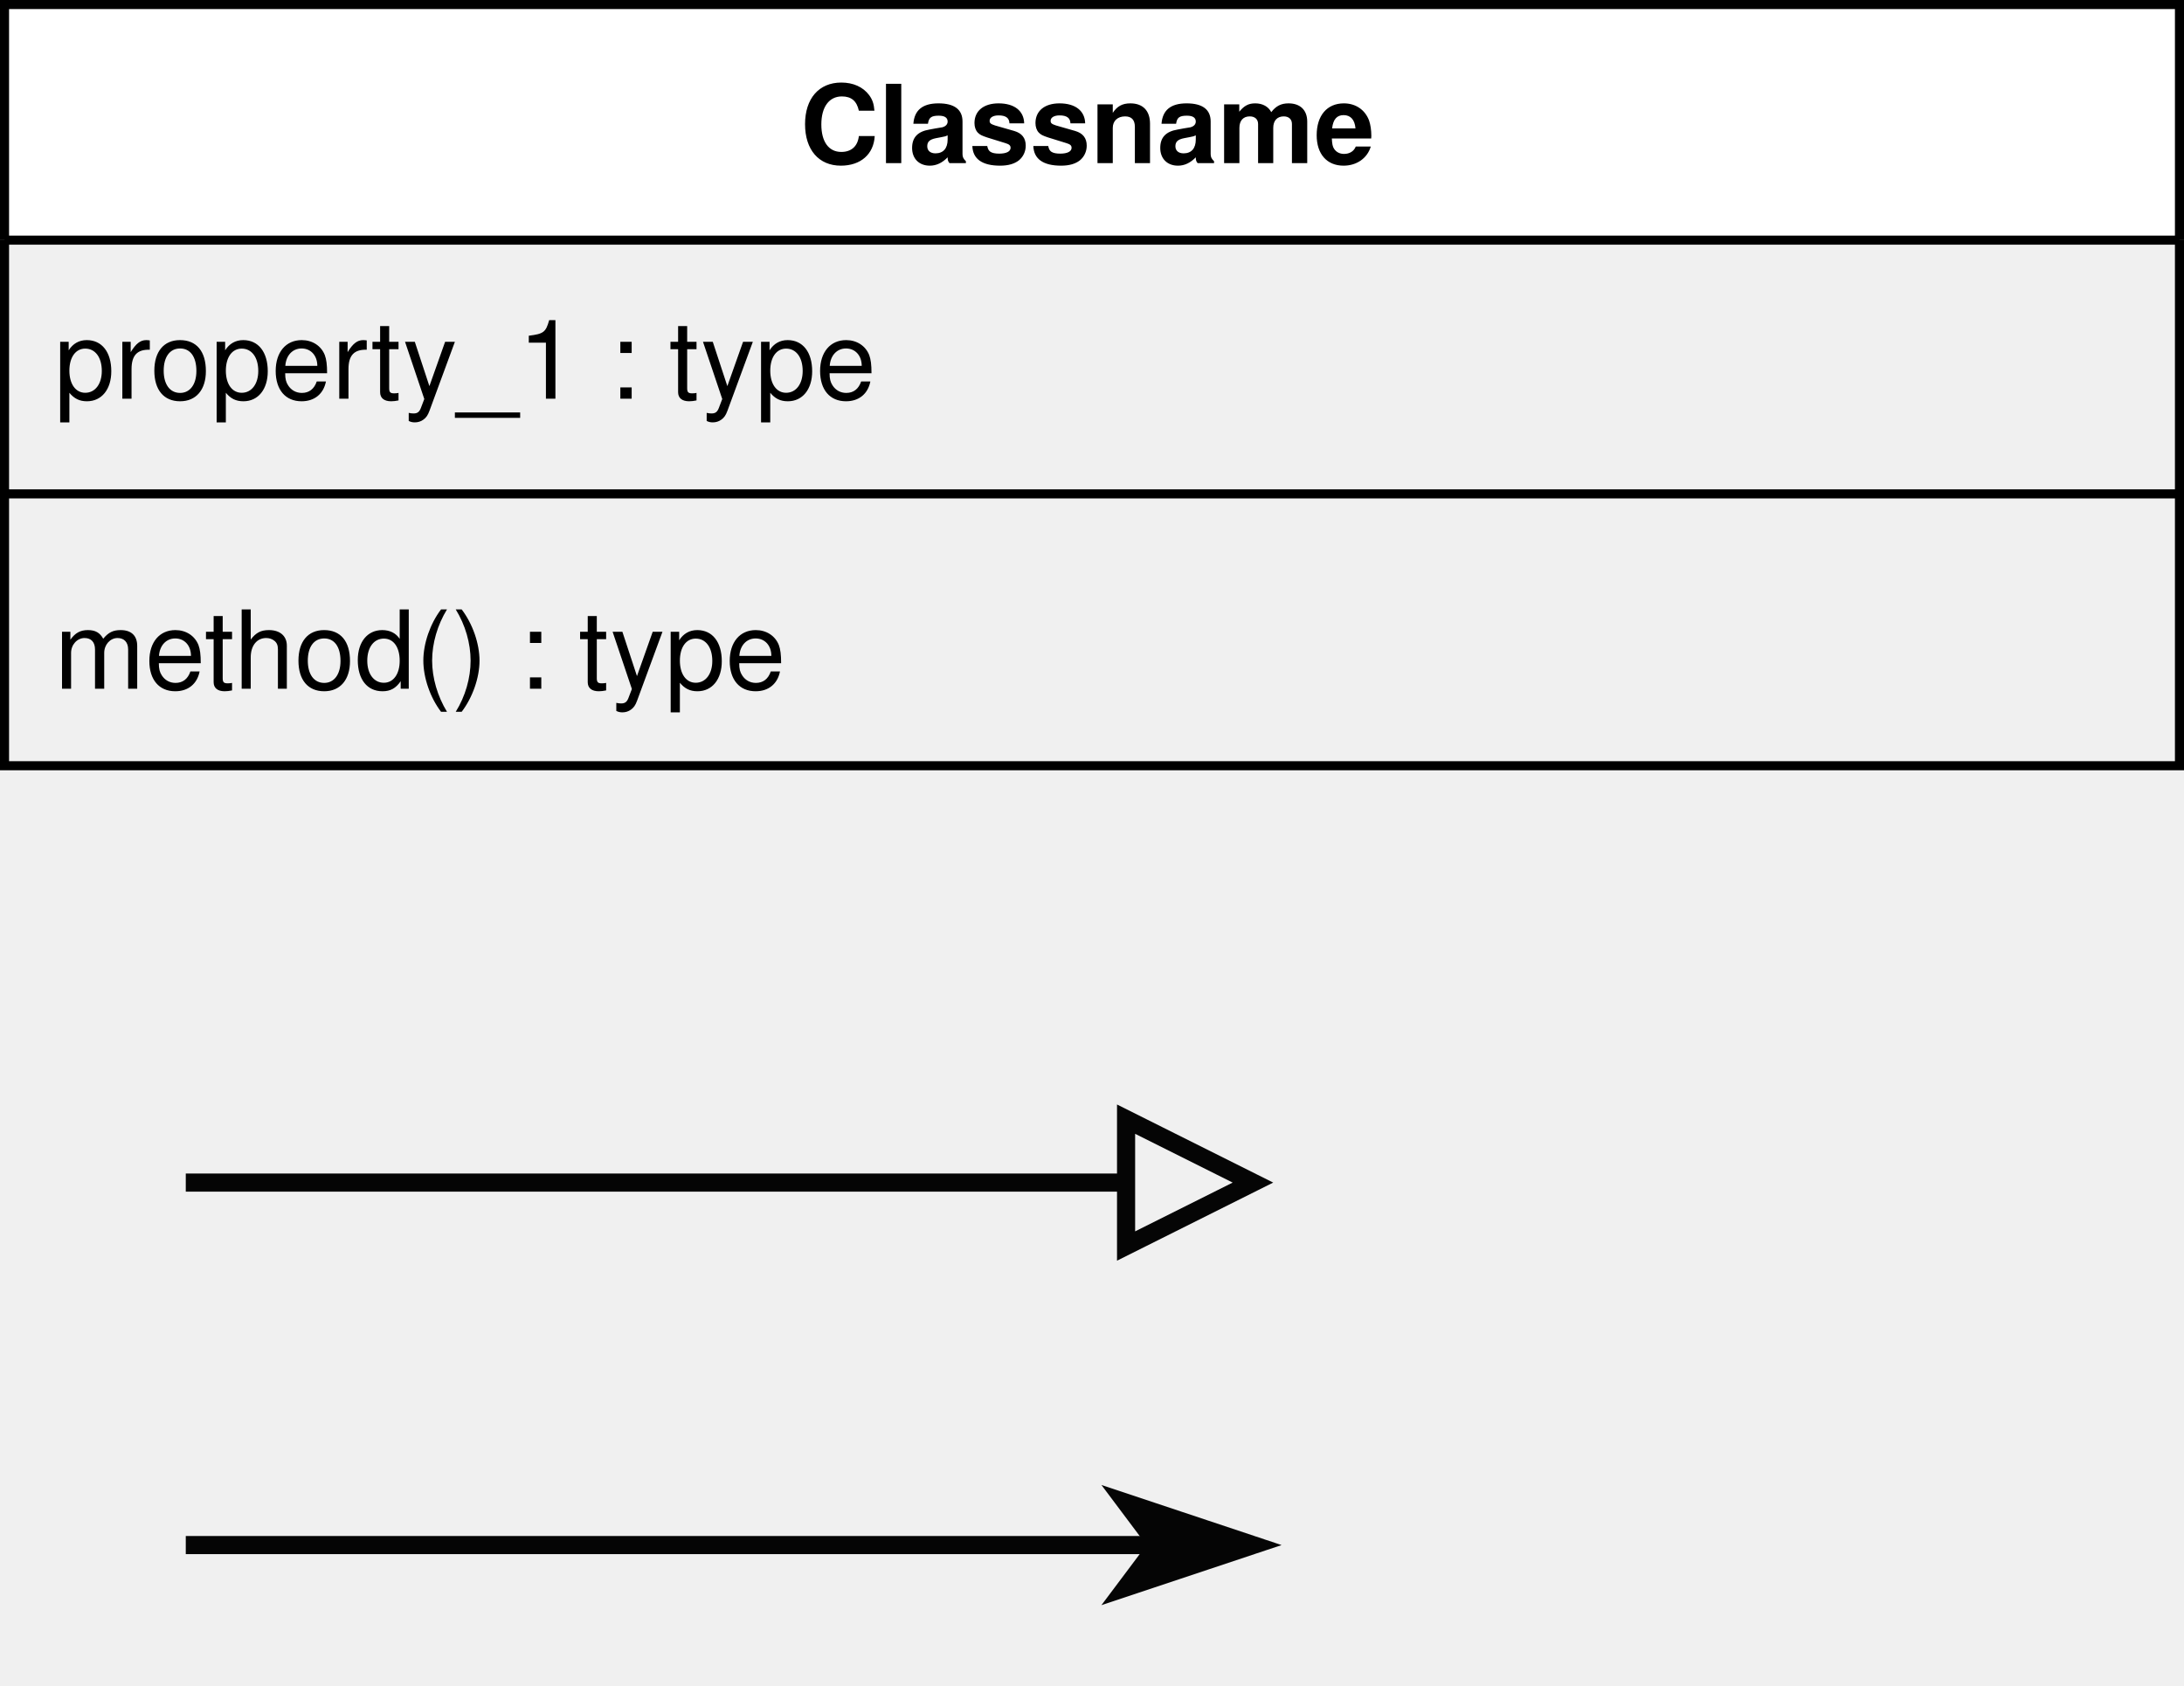
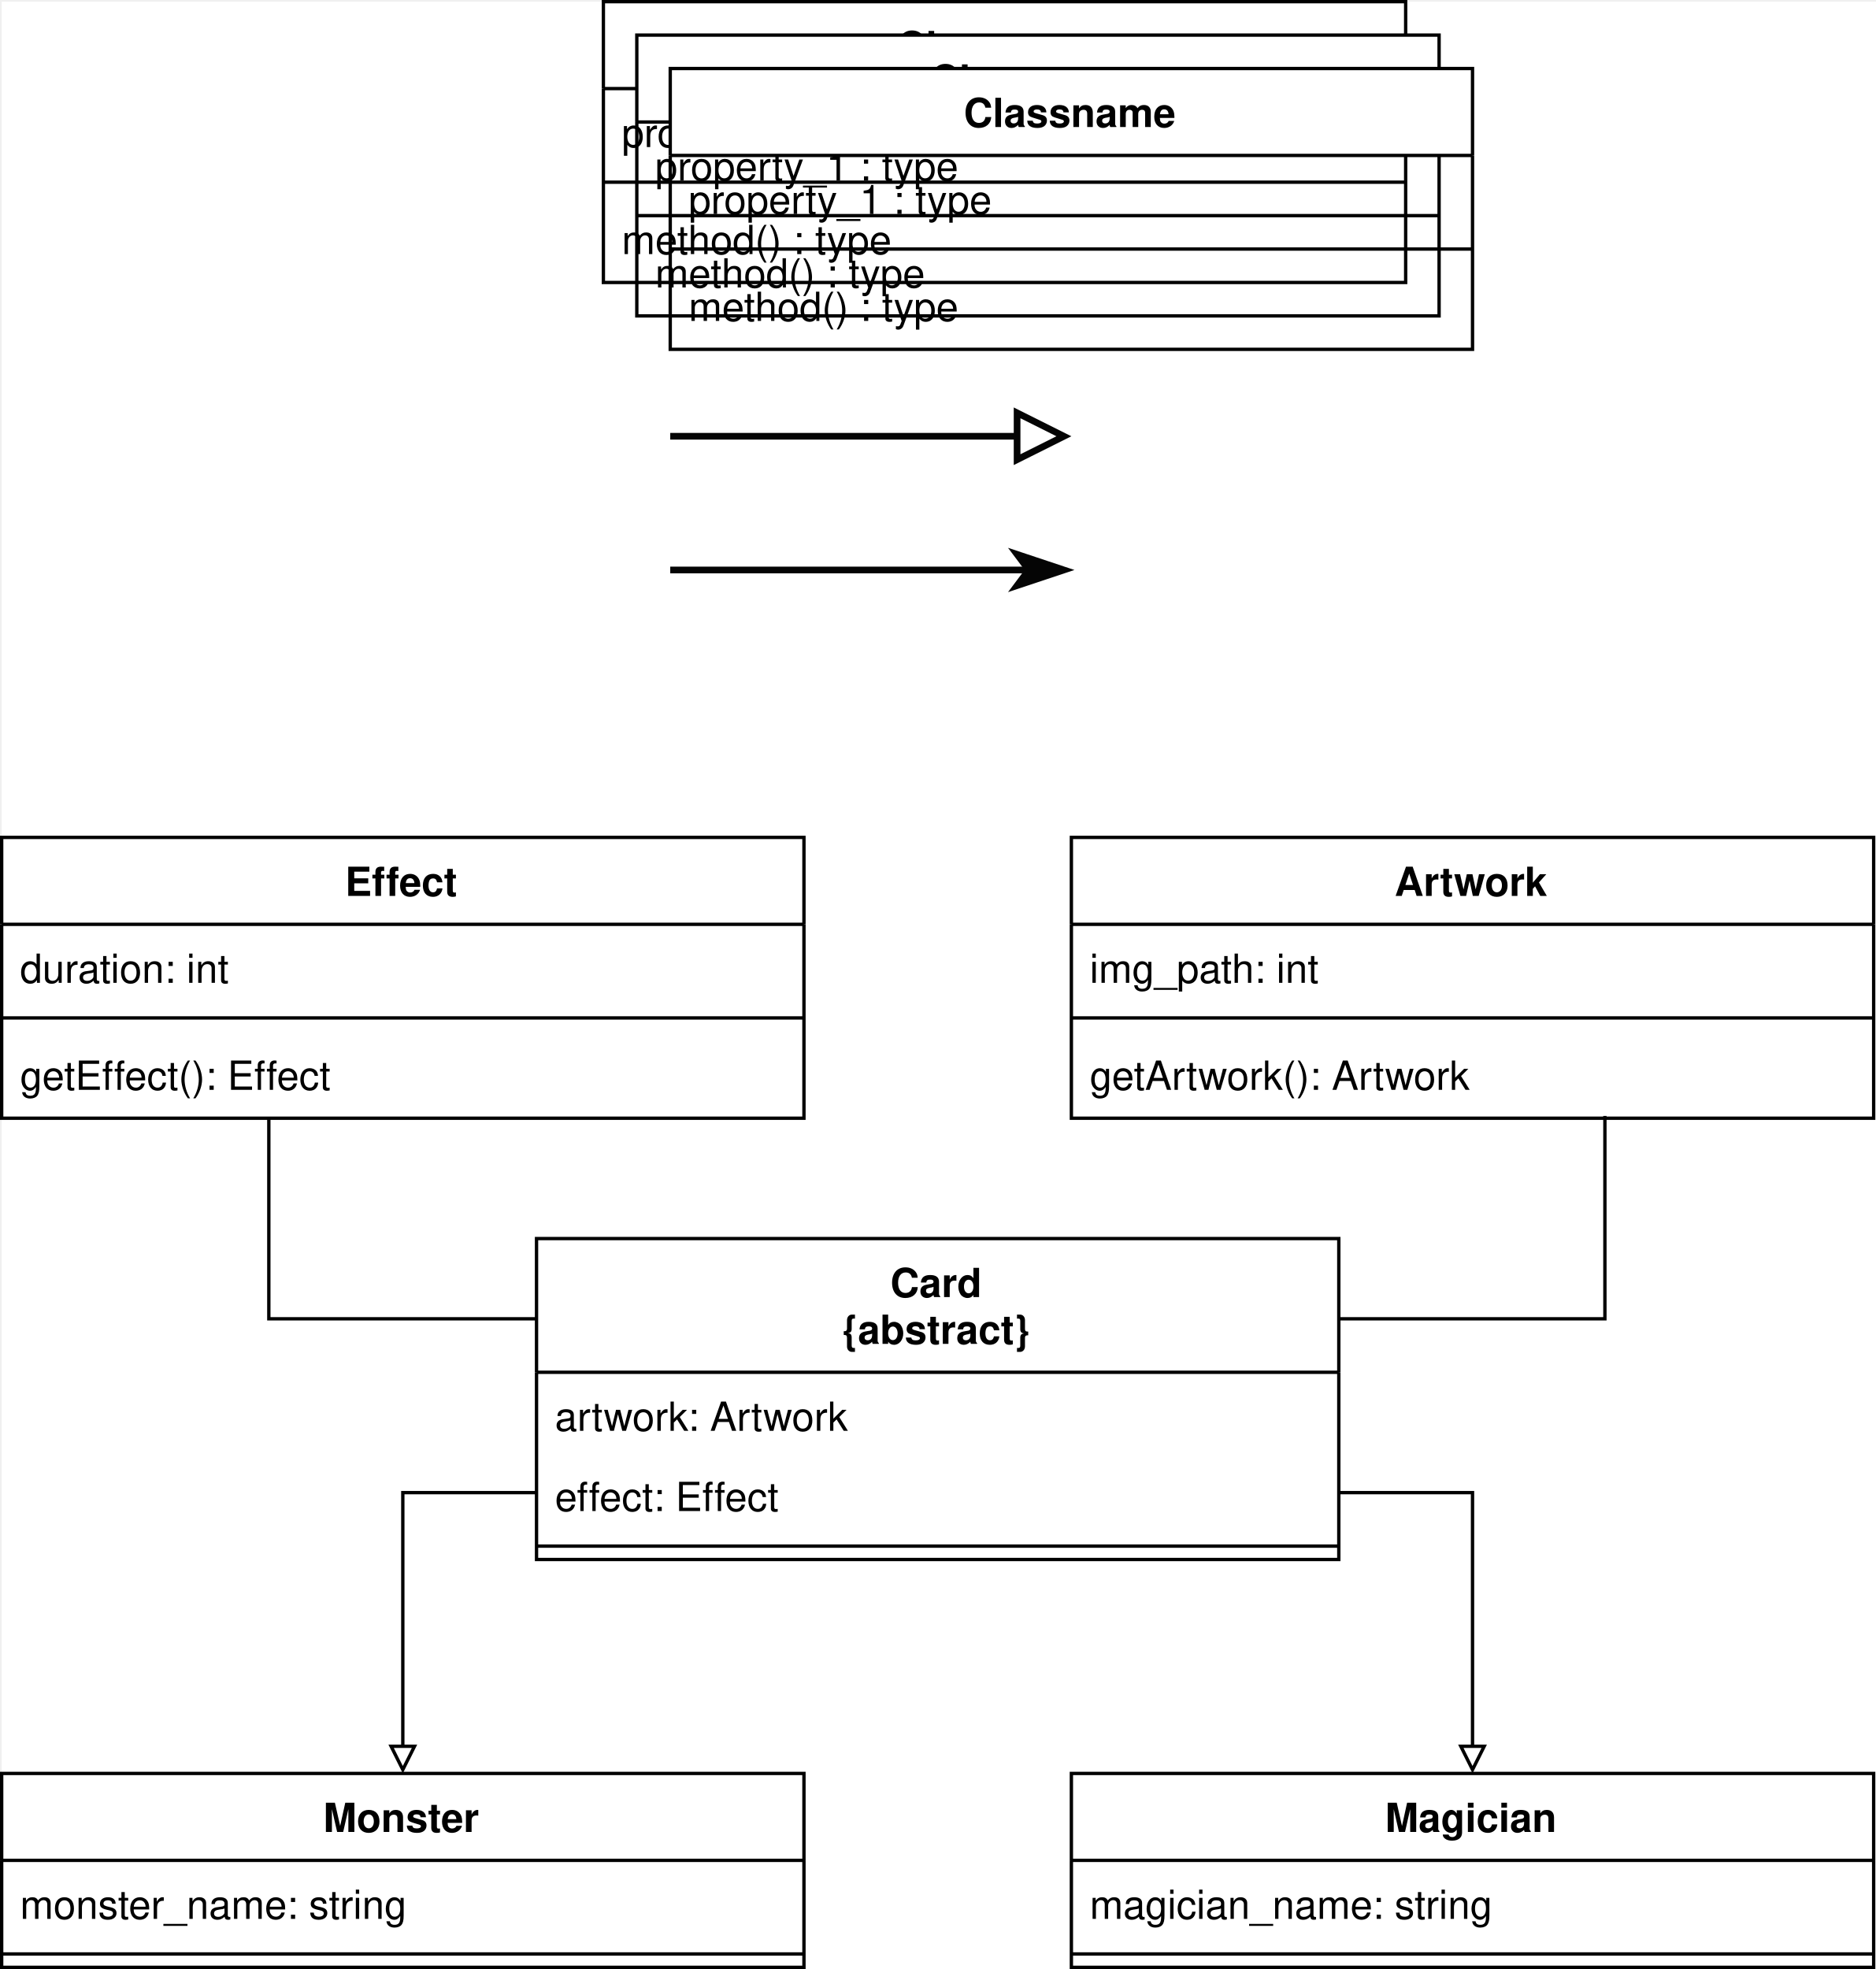
- <svg xmlns="http://www.w3.org/2000/svg" version="1.1" width="241px" height="186px" viewBox="-0.5 -0.5 241 186" content="&lt;mxfile&gt;&lt;diagram id=&quot;RVJHPZWQsxC-OZV-lrWp&quot; name=&quot;Page-1&quot;&gt;7ZdNb9swDIZ/TYDtsMEfcdoeE/djhxYolgI7Doqt2EJl0ZCVJumvH2XTsR0lTdC12GVpgJqvKFriQ1bqKIyLzZ1mZf4AKZejwEs3o/B6FAS+dzXGX1bZNkp4ddEImRYpOXXCXLzydiapK5HyauBoAKQR5VBMQCmemIHGtIb10G0JcvjWkmXcEeYJk676S6Qmb9TLyOv0H1xkeftm36ORBUueMw0rRe8bBeGy/jTDBWtjkX+VsxTWPSm8GYWxBjDNU7GJubS5bdPWzLs9Mrpbt+bKnDMhpHW8MLmivceSVZViBacVmm2blWotCskUWrMlKDOnER9tJkWm8DnB93KNwgvXRmBCpzRgoEQ1yYVM79kWVnZ1lcFstdYsBy1eMSyTFBOHtaHaCCYDj7mdibKHquYV+jy2W/b3pAe2GTjes8qQkICUrKzEYreNgulMqBkYAwU5VUbDM49Bgq6zEHr1h3JwUBdS9vTb+oO6y4Zw2VzxTU8iVnccCm70Fl02LS7iRX11Qea6K9JgTFreK9BL6kdGfZHtIne1gQ9UHkdKxXdKpdRQ4tq3v3EIdz61bbot3cLB3RknlQqaSupli6S2mCRfmqOlVJUsESq7r32ux53yk7ZtJcC5S1k3WC7SlCtbBmCYYQ1zi6sEoUydl2iGX8xe7H2PRhEuPEbb72z8WneN1BXuhYmaI8eCWnNbVEcrwiW/67vT6Ak1dsBZqIOPQB04qB2mUtSsGqbtH0n/XUALRCN5R/DJAr7+5juUQ5dyeICoZAsuH6ESRoCNrxvfPdKnYA6rVaica/HZkKNz+/kDGIcOY4yRQ/rl6/9m/nTOl2c28+TvQU+i083MU7z+kEncclN0B/H+ERjZH6f7ccMzrtKpvYChuZBgD2kr3Qq7vJoQWnSm+8Fbh6Jd0pup1FwyI16GN7ZDiaKpj7Y0ekdpMDxKg/ZobUNUsNIJp1n9K9ReoPH4RCC8xmTcOIFqbrv9nIdy8o9QJvZOKJKnXKgBUP8Y0D16Bwh/PtDxRwHdD/RuoGh2V/vGvfv/Kbz5Aw==&lt;/diagram&gt;&lt;/mxfile&gt;" style="background-color: rgb(255, 255, 255);">
+ <svg xmlns="http://www.w3.org/2000/svg" version="1.1" width="561px" height="589px" viewBox="-0.5 -0.5 561 589" content="&lt;mxfile host=&quot;app.diagrams.net&quot; agent=&quot;Mozilla/5.0 (Windows NT 10.0; Win64; x64) AppleWebKit/537.36 (KHTML, like Gecko) Chrome/131.0.0.0 Safari/537.36&quot; version=&quot;25.0.3&quot;&gt;&#10;  &lt;diagram id=&quot;RVJHPZWQsxC-OZV-lrWp&quot; name=&quot;Page-1&quot;&gt;&#10;    &lt;mxGraphModel dx=&quot;830&quot; dy=&quot;454&quot; grid=&quot;1&quot; gridSize=&quot;10&quot; guides=&quot;1&quot; tooltips=&quot;1&quot; connect=&quot;1&quot; arrows=&quot;1&quot; fold=&quot;1&quot; page=&quot;1&quot; pageScale=&quot;1&quot; pageWidth=&quot;850&quot; pageHeight=&quot;1100&quot; background=&quot;#ffffff&quot; math=&quot;0&quot; shadow=&quot;0&quot;&gt;&#10;      &lt;root&gt;&#10;        &lt;mxCell id=&quot;0&quot; /&gt;&#10;        &lt;mxCell id=&quot;1&quot; parent=&quot;0&quot; /&gt;&#10;        &lt;mxCell id=&quot;30&quot; value=&quot;Classname&quot; style=&quot;swimlane;fontStyle=1;align=center;verticalAlign=top;childLayout=stackLayout;horizontal=1;startSize=26;horizontalStack=0;resizeParent=1;resizeParentMax=0;resizeLast=0;collapsible=1;marginBottom=0;strokeColor=#000000;fontColor=#000000;fillColor=#FFFFFF;&quot; parent=&quot;1&quot; vertex=&quot;1&quot;&gt;&#10;          &lt;mxGeometry x=&quot;300&quot; y=&quot;70&quot; width=&quot;240&quot; height=&quot;84&quot; as=&quot;geometry&quot; /&gt;&#10;        &lt;/mxCell&gt;&#10;        &lt;mxCell id=&quot;31&quot; value=&quot;property_1 : type&quot; style=&quot;text;strokeColor=none;fillColor=none;align=left;verticalAlign=top;spacingLeft=4;spacingRight=4;overflow=hidden;rotatable=0;points=[[0,0.5],[1,0.5]];portConstraint=eastwest;fontColor=#000000;&quot; parent=&quot;30&quot; vertex=&quot;1&quot;&gt;&#10;          &lt;mxGeometry y=&quot;26&quot; width=&quot;240&quot; height=&quot;24&quot; as=&quot;geometry&quot; /&gt;&#10;        &lt;/mxCell&gt;&#10;        &lt;mxCell id=&quot;32&quot; value=&quot;&quot; style=&quot;line;strokeWidth=1;fillColor=none;align=left;verticalAlign=middle;spacingTop=-1;spacingLeft=3;spacingRight=3;rotatable=0;labelPosition=right;points=[];portConstraint=eastwest;strokeColor=inherit;fontColor=#000000;&quot; parent=&quot;30&quot; vertex=&quot;1&quot;&gt;&#10;          &lt;mxGeometry y=&quot;50&quot; width=&quot;240&quot; height=&quot;8&quot; as=&quot;geometry&quot; /&gt;&#10;        &lt;/mxCell&gt;&#10;        &lt;mxCell id=&quot;33&quot; value=&quot;method() : type&quot; style=&quot;text;strokeColor=none;fillColor=none;align=left;verticalAlign=top;spacingLeft=4;spacingRight=4;overflow=hidden;rotatable=0;points=[[0,0.5],[1,0.5]];portConstraint=eastwest;fontColor=#000000;&quot; parent=&quot;30&quot; vertex=&quot;1&quot;&gt;&#10;          &lt;mxGeometry y=&quot;58&quot; width=&quot;240&quot; height=&quot;26&quot; as=&quot;geometry&quot; /&gt;&#10;        &lt;/mxCell&gt;&#10;        &lt;mxCell id=&quot;65&quot; value=&quot;&quot; style=&quot;edgeStyle=none;html=1;strokeColor=#050505;strokeWidth=2;endArrow=block;endFill=0;endSize=12;&quot; parent=&quot;1&quot; edge=&quot;1&quot;&gt;&#10;          &lt;mxGeometry relative=&quot;1&quot; as=&quot;geometry&quot;&gt;&#10;            &lt;mxPoint x=&quot;320&quot; y=&quot;200&quot; as=&quot;sourcePoint&quot; /&gt;&#10;            &lt;mxPoint x=&quot;440&quot; y=&quot;200&quot; as=&quot;targetPoint&quot; /&gt;&#10;          &lt;/mxGeometry&gt;&#10;        &lt;/mxCell&gt;&#10;        &lt;mxCell id=&quot;66&quot; value=&quot;&quot; style=&quot;edgeStyle=none;html=1;strokeColor=#050505;strokeWidth=2;endArrow=classicThin;endFill=1;endSize=12;&quot; parent=&quot;1&quot; edge=&quot;1&quot;&gt;&#10;          &lt;mxGeometry relative=&quot;1&quot; as=&quot;geometry&quot;&gt;&#10;            &lt;mxPoint x=&quot;320&quot; y=&quot;240&quot; as=&quot;sourcePoint&quot; /&gt;&#10;            &lt;mxPoint x=&quot;440&quot; y=&quot;240&quot; as=&quot;targetPoint&quot; /&gt;&#10;          &lt;/mxGeometry&gt;&#10;        &lt;/mxCell&gt;&#10;        &lt;mxCell id=&quot;Bef5ZHiVVSDax7uoX28e-66&quot; value=&quot;Classname&quot; style=&quot;swimlane;fontStyle=1;align=center;verticalAlign=top;childLayout=stackLayout;horizontal=1;startSize=26;horizontalStack=0;resizeParent=1;resizeParentMax=0;resizeLast=0;collapsible=1;marginBottom=0;strokeColor=#000000;fontColor=#000000;fillColor=#FFFFFF;&quot; vertex=&quot;1&quot; parent=&quot;1&quot;&gt;&#10;          &lt;mxGeometry x=&quot;310&quot; y=&quot;80&quot; width=&quot;240&quot; height=&quot;84&quot; as=&quot;geometry&quot; /&gt;&#10;        &lt;/mxCell&gt;&#10;        &lt;mxCell id=&quot;Bef5ZHiVVSDax7uoX28e-67&quot; value=&quot;property_1 : type&quot; style=&quot;text;strokeColor=none;fillColor=none;align=left;verticalAlign=top;spacingLeft=4;spacingRight=4;overflow=hidden;rotatable=0;points=[[0,0.5],[1,0.5]];portConstraint=eastwest;fontColor=#000000;&quot; vertex=&quot;1&quot; parent=&quot;Bef5ZHiVVSDax7uoX28e-66&quot;&gt;&#10;          &lt;mxGeometry y=&quot;26&quot; width=&quot;240&quot; height=&quot;24&quot; as=&quot;geometry&quot; /&gt;&#10;        &lt;/mxCell&gt;&#10;        &lt;mxCell id=&quot;Bef5ZHiVVSDax7uoX28e-68&quot; value=&quot;&quot; style=&quot;line;strokeWidth=1;fillColor=none;align=left;verticalAlign=middle;spacingTop=-1;spacingLeft=3;spacingRight=3;rotatable=0;labelPosition=right;points=[];portConstraint=eastwest;strokeColor=inherit;fontColor=#000000;&quot; vertex=&quot;1&quot; parent=&quot;Bef5ZHiVVSDax7uoX28e-66&quot;&gt;&#10;          &lt;mxGeometry y=&quot;50&quot; width=&quot;240&quot; height=&quot;8&quot; as=&quot;geometry&quot; /&gt;&#10;        &lt;/mxCell&gt;&#10;        &lt;mxCell id=&quot;Bef5ZHiVVSDax7uoX28e-69&quot; value=&quot;method() : type&quot; style=&quot;text;strokeColor=none;fillColor=none;align=left;verticalAlign=top;spacingLeft=4;spacingRight=4;overflow=hidden;rotatable=0;points=[[0,0.5],[1,0.5]];portConstraint=eastwest;fontColor=#000000;&quot; vertex=&quot;1&quot; parent=&quot;Bef5ZHiVVSDax7uoX28e-66&quot;&gt;&#10;          &lt;mxGeometry y=&quot;58&quot; width=&quot;240&quot; height=&quot;26&quot; as=&quot;geometry&quot; /&gt;&#10;        &lt;/mxCell&gt;&#10;        &lt;mxCell id=&quot;Bef5ZHiVVSDax7uoX28e-70&quot; value=&quot;Classname&quot; style=&quot;swimlane;fontStyle=1;align=center;verticalAlign=top;childLayout=stackLayout;horizontal=1;startSize=26;horizontalStack=0;resizeParent=1;resizeParentMax=0;resizeLast=0;collapsible=1;marginBottom=0;strokeColor=#000000;fontColor=#000000;fillColor=#FFFFFF;&quot; vertex=&quot;1&quot; parent=&quot;1&quot;&gt;&#10;          &lt;mxGeometry x=&quot;320&quot; y=&quot;90&quot; width=&quot;240&quot; height=&quot;84&quot; as=&quot;geometry&quot; /&gt;&#10;        &lt;/mxCell&gt;&#10;        &lt;mxCell id=&quot;Bef5ZHiVVSDax7uoX28e-71&quot; value=&quot;property_1 : type&quot; style=&quot;text;strokeColor=none;fillColor=none;align=left;verticalAlign=top;spacingLeft=4;spacingRight=4;overflow=hidden;rotatable=0;points=[[0,0.5],[1,0.5]];portConstraint=eastwest;fontColor=#000000;&quot; vertex=&quot;1&quot; parent=&quot;Bef5ZHiVVSDax7uoX28e-70&quot;&gt;&#10;          &lt;mxGeometry y=&quot;26&quot; width=&quot;240&quot; height=&quot;24&quot; as=&quot;geometry&quot; /&gt;&#10;        &lt;/mxCell&gt;&#10;        &lt;mxCell id=&quot;Bef5ZHiVVSDax7uoX28e-72&quot; value=&quot;&quot; style=&quot;line;strokeWidth=1;fillColor=none;align=left;verticalAlign=middle;spacingTop=-1;spacingLeft=3;spacingRight=3;rotatable=0;labelPosition=right;points=[];portConstraint=eastwest;strokeColor=inherit;fontColor=#000000;&quot; vertex=&quot;1&quot; parent=&quot;Bef5ZHiVVSDax7uoX28e-70&quot;&gt;&#10;          &lt;mxGeometry y=&quot;50&quot; width=&quot;240&quot; height=&quot;8&quot; as=&quot;geometry&quot; /&gt;&#10;        &lt;/mxCell&gt;&#10;        &lt;mxCell id=&quot;Bef5ZHiVVSDax7uoX28e-73&quot; value=&quot;method() : type&quot; style=&quot;text;strokeColor=none;fillColor=none;align=left;verticalAlign=top;spacingLeft=4;spacingRight=4;overflow=hidden;rotatable=0;points=[[0,0.5],[1,0.5]];portConstraint=eastwest;fontColor=#000000;&quot; vertex=&quot;1&quot; parent=&quot;Bef5ZHiVVSDax7uoX28e-70&quot;&gt;&#10;          &lt;mxGeometry y=&quot;58&quot; width=&quot;240&quot; height=&quot;26&quot; as=&quot;geometry&quot; /&gt;&#10;        &lt;/mxCell&gt;&#10;        &lt;mxCell id=&quot;Bef5ZHiVVSDax7uoX28e-74&quot; value=&quot;Magician&quot; style=&quot;swimlane;fontStyle=1;align=center;verticalAlign=top;childLayout=stackLayout;horizontal=1;startSize=26;horizontalStack=0;resizeParent=1;resizeParentMax=0;resizeLast=0;collapsible=1;marginBottom=0;strokeColor=#000000;fontColor=#000000;fillColor=#FFFFFF;&quot; vertex=&quot;1&quot; parent=&quot;1&quot;&gt;&#10;          &lt;mxGeometry x=&quot;440&quot; y=&quot;600&quot; width=&quot;240&quot; height=&quot;58&quot; as=&quot;geometry&quot; /&gt;&#10;        &lt;/mxCell&gt;&#10;        &lt;mxCell id=&quot;Bef5ZHiVVSDax7uoX28e-75&quot; value=&quot;magician_name: string&quot; style=&quot;text;strokeColor=none;fillColor=none;align=left;verticalAlign=top;spacingLeft=4;spacingRight=4;overflow=hidden;rotatable=0;points=[[0,0.5],[1,0.5]];portConstraint=eastwest;fontColor=#000000;&quot; vertex=&quot;1&quot; parent=&quot;Bef5ZHiVVSDax7uoX28e-74&quot;&gt;&#10;          &lt;mxGeometry y=&quot;26&quot; width=&quot;240&quot; height=&quot;24&quot; as=&quot;geometry&quot; /&gt;&#10;        &lt;/mxCell&gt;&#10;        &lt;mxCell id=&quot;Bef5ZHiVVSDax7uoX28e-76&quot; value=&quot;&quot; style=&quot;line;strokeWidth=1;fillColor=none;align=left;verticalAlign=middle;spacingTop=-1;spacingLeft=3;spacingRight=3;rotatable=0;labelPosition=right;points=[];portConstraint=eastwest;strokeColor=inherit;fontColor=#000000;&quot; vertex=&quot;1&quot; parent=&quot;Bef5ZHiVVSDax7uoX28e-74&quot;&gt;&#10;          &lt;mxGeometry y=&quot;50&quot; width=&quot;240&quot; height=&quot;8&quot; as=&quot;geometry&quot; /&gt;&#10;        &lt;/mxCell&gt;&#10;        &lt;mxCell id=&quot;Bef5ZHiVVSDax7uoX28e-78&quot; value=&quot;Monster&amp;#xa;&quot; style=&quot;swimlane;fontStyle=1;align=center;verticalAlign=top;childLayout=stackLayout;horizontal=1;startSize=26;horizontalStack=0;resizeParent=1;resizeParentMax=0;resizeLast=0;collapsible=1;marginBottom=0;strokeColor=#000000;fontColor=#000000;fillColor=#FFFFFF;&quot; vertex=&quot;1&quot; parent=&quot;1&quot;&gt;&#10;          &lt;mxGeometry x=&quot;120&quot; y=&quot;600&quot; width=&quot;240&quot; height=&quot;58&quot; as=&quot;geometry&quot; /&gt;&#10;        &lt;/mxCell&gt;&#10;        &lt;mxCell id=&quot;Bef5ZHiVVSDax7uoX28e-79&quot; value=&quot;monster_name: string&quot; style=&quot;text;strokeColor=none;fillColor=none;align=left;verticalAlign=top;spacingLeft=4;spacingRight=4;overflow=hidden;rotatable=0;points=[[0,0.5],[1,0.5]];portConstraint=eastwest;fontColor=#000000;&quot; vertex=&quot;1&quot; parent=&quot;Bef5ZHiVVSDax7uoX28e-78&quot;&gt;&#10;          &lt;mxGeometry y=&quot;26&quot; width=&quot;240&quot; height=&quot;24&quot; as=&quot;geometry&quot; /&gt;&#10;        &lt;/mxCell&gt;&#10;        &lt;mxCell id=&quot;Bef5ZHiVVSDax7uoX28e-80&quot; value=&quot;&quot; style=&quot;line;strokeWidth=1;fillColor=none;align=left;verticalAlign=middle;spacingTop=-1;spacingLeft=3;spacingRight=3;rotatable=0;labelPosition=right;points=[];portConstraint=eastwest;strokeColor=inherit;fontColor=#000000;&quot; vertex=&quot;1&quot; parent=&quot;Bef5ZHiVVSDax7uoX28e-78&quot;&gt;&#10;          &lt;mxGeometry y=&quot;50&quot; width=&quot;240&quot; height=&quot;8&quot; as=&quot;geometry&quot; /&gt;&#10;        &lt;/mxCell&gt;&#10;        &lt;mxCell id=&quot;Bef5ZHiVVSDax7uoX28e-82&quot; value=&quot;Artwork&quot; style=&quot;swimlane;fontStyle=1;align=center;verticalAlign=top;childLayout=stackLayout;horizontal=1;startSize=26;horizontalStack=0;resizeParent=1;resizeParentMax=0;resizeLast=0;collapsible=1;marginBottom=0;strokeColor=#000000;fontColor=#000000;fillColor=#FFFFFF;&quot; vertex=&quot;1&quot; parent=&quot;1&quot;&gt;&#10;          &lt;mxGeometry x=&quot;440&quot; y=&quot;320&quot; width=&quot;240&quot; height=&quot;84&quot; as=&quot;geometry&quot; /&gt;&#10;        &lt;/mxCell&gt;&#10;        &lt;mxCell id=&quot;Bef5ZHiVVSDax7uoX28e-83&quot; value=&quot;img_path: int&quot; style=&quot;text;strokeColor=none;fillColor=none;align=left;verticalAlign=top;spacingLeft=4;spacingRight=4;overflow=hidden;rotatable=0;points=[[0,0.5],[1,0.5]];portConstraint=eastwest;fontColor=#000000;&quot; vertex=&quot;1&quot; parent=&quot;Bef5ZHiVVSDax7uoX28e-82&quot;&gt;&#10;          &lt;mxGeometry y=&quot;26&quot; width=&quot;240&quot; height=&quot;24&quot; as=&quot;geometry&quot; /&gt;&#10;        &lt;/mxCell&gt;&#10;        &lt;mxCell id=&quot;Bef5ZHiVVSDax7uoX28e-84&quot; value=&quot;&quot; style=&quot;line;strokeWidth=1;fillColor=none;align=left;verticalAlign=middle;spacingTop=-1;spacingLeft=3;spacingRight=3;rotatable=0;labelPosition=right;points=[];portConstraint=eastwest;strokeColor=inherit;fontColor=#000000;&quot; vertex=&quot;1&quot; parent=&quot;Bef5ZHiVVSDax7uoX28e-82&quot;&gt;&#10;          &lt;mxGeometry y=&quot;50&quot; width=&quot;240&quot; height=&quot;8&quot; as=&quot;geometry&quot; /&gt;&#10;        &lt;/mxCell&gt;&#10;        &lt;mxCell id=&quot;Bef5ZHiVVSDax7uoX28e-85&quot; value=&quot;getArtwork(): Artwork&quot; style=&quot;text;strokeColor=none;fillColor=none;align=left;verticalAlign=top;spacingLeft=4;spacingRight=4;overflow=hidden;rotatable=0;points=[[0,0.5],[1,0.5]];portConstraint=eastwest;fontColor=#000000;&quot; vertex=&quot;1&quot; parent=&quot;Bef5ZHiVVSDax7uoX28e-82&quot;&gt;&#10;          &lt;mxGeometry y=&quot;58&quot; width=&quot;240&quot; height=&quot;26&quot; as=&quot;geometry&quot; /&gt;&#10;        &lt;/mxCell&gt;&#10;        &lt;mxCell id=&quot;Bef5ZHiVVSDax7uoX28e-86&quot; value=&quot;Card&amp;#xa;{abstract}&quot; style=&quot;swimlane;fontStyle=1;align=center;verticalAlign=top;childLayout=stackLayout;horizontal=1;startSize=40;horizontalStack=0;resizeParent=1;resizeParentMax=0;resizeLast=0;collapsible=1;marginBottom=0;strokeColor=#000000;fontColor=#000000;fillColor=#FFFFFF;&quot; vertex=&quot;1&quot; parent=&quot;1&quot;&gt;&#10;          &lt;mxGeometry x=&quot;280&quot; y=&quot;440&quot; width=&quot;240&quot; height=&quot;96&quot; as=&quot;geometry&quot; /&gt;&#10;        &lt;/mxCell&gt;&#10;        &lt;mxCell id=&quot;Bef5ZHiVVSDax7uoX28e-87&quot; value=&quot;artwork: Artwork&quot; style=&quot;text;strokeColor=none;fillColor=none;align=left;verticalAlign=top;spacingLeft=4;spacingRight=4;overflow=hidden;rotatable=0;points=[[0,0.5],[1,0.5]];portConstraint=eastwest;fontColor=#000000;&quot; vertex=&quot;1&quot; parent=&quot;Bef5ZHiVVSDax7uoX28e-86&quot;&gt;&#10;          &lt;mxGeometry y=&quot;40&quot; width=&quot;240&quot; height=&quot;24&quot; as=&quot;geometry&quot; /&gt;&#10;        &lt;/mxCell&gt;&#10;        &lt;mxCell id=&quot;Bef5ZHiVVSDax7uoX28e-90&quot; value=&quot;effect: Effect&quot; style=&quot;text;strokeColor=none;fillColor=none;align=left;verticalAlign=top;spacingLeft=4;spacingRight=4;overflow=hidden;rotatable=0;points=[[0,0.5],[1,0.5]];portConstraint=eastwest;fontColor=#000000;&quot; vertex=&quot;1&quot; parent=&quot;Bef5ZHiVVSDax7uoX28e-86&quot;&gt;&#10;          &lt;mxGeometry y=&quot;64&quot; width=&quot;240&quot; height=&quot;24&quot; as=&quot;geometry&quot; /&gt;&#10;        &lt;/mxCell&gt;&#10;        &lt;mxCell id=&quot;Bef5ZHiVVSDax7uoX28e-88&quot; value=&quot;&quot; style=&quot;line;strokeWidth=1;fillColor=none;align=left;verticalAlign=middle;spacingTop=-1;spacingLeft=3;spacingRight=3;rotatable=0;labelPosition=right;points=[];portConstraint=eastwest;strokeColor=inherit;fontColor=#000000;&quot; vertex=&quot;1&quot; parent=&quot;Bef5ZHiVVSDax7uoX28e-86&quot;&gt;&#10;          &lt;mxGeometry y=&quot;88&quot; width=&quot;240&quot; height=&quot;8&quot; as=&quot;geometry&quot; /&gt;&#10;        &lt;/mxCell&gt;&#10;        &lt;mxCell id=&quot;Bef5ZHiVVSDax7uoX28e-91&quot; value=&quot;Effect&quot; style=&quot;swimlane;fontStyle=1;align=center;verticalAlign=top;childLayout=stackLayout;horizontal=1;startSize=26;horizontalStack=0;resizeParent=1;resizeParentMax=0;resizeLast=0;collapsible=1;marginBottom=0;strokeColor=#000000;fontColor=#000000;fillColor=#FFFFFF;&quot; vertex=&quot;1&quot; parent=&quot;1&quot;&gt;&#10;          &lt;mxGeometry x=&quot;120&quot; y=&quot;320&quot; width=&quot;240&quot; height=&quot;84&quot; as=&quot;geometry&quot; /&gt;&#10;        &lt;/mxCell&gt;&#10;        &lt;mxCell id=&quot;Bef5ZHiVVSDax7uoX28e-92&quot; value=&quot;duration: int&quot; style=&quot;text;strokeColor=none;fillColor=none;align=left;verticalAlign=top;spacingLeft=4;spacingRight=4;overflow=hidden;rotatable=0;points=[[0,0.5],[1,0.5]];portConstraint=eastwest;fontColor=#000000;&quot; vertex=&quot;1&quot; parent=&quot;Bef5ZHiVVSDax7uoX28e-91&quot;&gt;&#10;          &lt;mxGeometry y=&quot;26&quot; width=&quot;240&quot; height=&quot;24&quot; as=&quot;geometry&quot; /&gt;&#10;        &lt;/mxCell&gt;&#10;        &lt;mxCell id=&quot;Bef5ZHiVVSDax7uoX28e-93&quot; value=&quot;&quot; style=&quot;line;strokeWidth=1;fillColor=none;align=left;verticalAlign=middle;spacingTop=-1;spacingLeft=3;spacingRight=3;rotatable=0;labelPosition=right;points=[];portConstraint=eastwest;strokeColor=inherit;fontColor=#000000;&quot; vertex=&quot;1&quot; parent=&quot;Bef5ZHiVVSDax7uoX28e-91&quot;&gt;&#10;          &lt;mxGeometry y=&quot;50&quot; width=&quot;240&quot; height=&quot;8&quot; as=&quot;geometry&quot; /&gt;&#10;        &lt;/mxCell&gt;&#10;        &lt;mxCell id=&quot;Bef5ZHiVVSDax7uoX28e-94&quot; value=&quot;getEffect(): Effect&quot; style=&quot;text;strokeColor=none;fillColor=none;align=left;verticalAlign=top;spacingLeft=4;spacingRight=4;overflow=hidden;rotatable=0;points=[[0,0.5],[1,0.5]];portConstraint=eastwest;fontColor=#000000;&quot; vertex=&quot;1&quot; parent=&quot;Bef5ZHiVVSDax7uoX28e-91&quot;&gt;&#10;          &lt;mxGeometry y=&quot;58&quot; width=&quot;240&quot; height=&quot;26&quot; as=&quot;geometry&quot; /&gt;&#10;        &lt;/mxCell&gt;&#10;        &lt;mxCell id=&quot;Bef5ZHiVVSDax7uoX28e-95&quot; style=&quot;edgeStyle=orthogonalEdgeStyle;rounded=0;orthogonalLoop=1;jettySize=auto;html=1;exitX=0;exitY=0.25;exitDx=0;exitDy=0;entryX=0.333;entryY=1.014;entryDx=0;entryDy=0;entryPerimeter=0;endArrow=none;endFill=0;&quot; edge=&quot;1&quot; parent=&quot;1&quot; source=&quot;Bef5ZHiVVSDax7uoX28e-86&quot; target=&quot;Bef5ZHiVVSDax7uoX28e-94&quot;&gt;&#10;          &lt;mxGeometry relative=&quot;1&quot; as=&quot;geometry&quot; /&gt;&#10;        &lt;/mxCell&gt;&#10;        &lt;mxCell id=&quot;Bef5ZHiVVSDax7uoX28e-96&quot; style=&quot;edgeStyle=orthogonalEdgeStyle;rounded=0;orthogonalLoop=1;jettySize=auto;html=1;entryX=0.665;entryY=0.974;entryDx=0;entryDy=0;entryPerimeter=0;exitX=1;exitY=0.25;exitDx=0;exitDy=0;endArrow=none;endFill=0;&quot; edge=&quot;1&quot; parent=&quot;1&quot; source=&quot;Bef5ZHiVVSDax7uoX28e-86&quot; target=&quot;Bef5ZHiVVSDax7uoX28e-85&quot;&gt;&#10;          &lt;mxGeometry relative=&quot;1&quot; as=&quot;geometry&quot; /&gt;&#10;        &lt;/mxCell&gt;&#10;        &lt;mxCell id=&quot;Bef5ZHiVVSDax7uoX28e-97&quot; style=&quot;edgeStyle=orthogonalEdgeStyle;rounded=0;orthogonalLoop=1;jettySize=auto;html=1;entryX=0.5;entryY=0;entryDx=0;entryDy=0;endArrow=block;endFill=0;&quot; edge=&quot;1&quot; parent=&quot;1&quot; source=&quot;Bef5ZHiVVSDax7uoX28e-90&quot; target=&quot;Bef5ZHiVVSDax7uoX28e-74&quot;&gt;&#10;          &lt;mxGeometry relative=&quot;1&quot; as=&quot;geometry&quot; /&gt;&#10;        &lt;/mxCell&gt;&#10;        &lt;mxCell id=&quot;Bef5ZHiVVSDax7uoX28e-98&quot; style=&quot;edgeStyle=orthogonalEdgeStyle;rounded=0;orthogonalLoop=1;jettySize=auto;html=1;entryX=0.5;entryY=0;entryDx=0;entryDy=0;endArrow=block;endFill=0;&quot; edge=&quot;1&quot; parent=&quot;1&quot; source=&quot;Bef5ZHiVVSDax7uoX28e-90&quot; target=&quot;Bef5ZHiVVSDax7uoX28e-78&quot;&gt;&#10;          &lt;mxGeometry relative=&quot;1&quot; as=&quot;geometry&quot; /&gt;&#10;        &lt;/mxCell&gt;&#10;      &lt;/root&gt;&#10;    &lt;/mxGraphModel&gt;&#10;  &lt;/diagram&gt;&#10;&lt;/mxfile&gt;&#10;" resource="https://app.diagrams.net/#HR4Tobi%2FCV-Semester-3%2Fmain%2FSoftwareengineering%20%26%20IT-Projektmanagement%2F%C3%9Cbungen%2F%C3%9Cbung06%2Fcard.svg#%7B%22pageId%22%3A%22RVJHPZWQsxC-OZV-lrWp%22%7D" style="background-color: rgb(255, 255, 255);">
  <defs>
-     <clipPath id="mx-clip-4-31-232-24-0">
-       <rect x="4" y="31" width="232" height="24" />
-     </clipPath>
-     <clipPath id="mx-clip-4-63-232-26-0">
-       <rect x="4" y="63" width="232" height="26" />
+     <clipPath id="mx-clip-184-31-232-24-0">
+       <rect x="184" y="31" width="232" height="24" />
+     </clipPath>
+     <clipPath id="mx-clip-184-63-232-26-0">
+       <rect x="184" y="63" width="232" height="26" />
+     </clipPath>
+     <clipPath id="mx-clip-194-41-232-24-0">
+       <rect x="194" y="41" width="232" height="24" />
+     </clipPath>
+     <clipPath id="mx-clip-194-73-232-26-0">
+       <rect x="194" y="73" width="232" height="26" />
+     </clipPath>
+     <clipPath id="mx-clip-204-51-232-24-0">
+       <rect x="204" y="51" width="232" height="24" />
+     </clipPath>
+     <clipPath id="mx-clip-204-83-232-26-0">
+       <rect x="204" y="83" width="232" height="26" />
+     </clipPath>
+     <clipPath id="mx-clip-324-561-232-24-0">
+       <rect x="324" y="561" width="232" height="24" />
+     </clipPath>
+     <clipPath id="mx-clip-4-561-232-24-0">
+       <rect x="4" y="561" width="232" height="24" />
+     </clipPath>
+     <clipPath id="mx-clip-324-281-232-24-0">
+       <rect x="324" y="281" width="232" height="24" />
+     </clipPath>
+     <clipPath id="mx-clip-324-313-232-26-0">
+       <rect x="324" y="313" width="232" height="26" />
+     </clipPath>
+     <clipPath id="mx-clip-164-415-232-24-0">
+       <rect x="164" y="415" width="232" height="24" />
+     </clipPath>
+     <clipPath id="mx-clip-164-439-232-24-0">
+       <rect x="164" y="439" width="232" height="24" />
+     </clipPath>
+     <clipPath id="mx-clip-4-281-232-24-0">
+       <rect x="4" y="281" width="232" height="24" />
+     </clipPath>
+     <clipPath id="mx-clip-4-313-232-26-0">
+       <rect x="4" y="313" width="232" height="26" />
    </clipPath>
  </defs>
+   <rect fill="#ffffff" width="100%" height="100%" x="0" y="0" />
  <g>
-     <path d="M 0 26 L 0 0 L 240 0 L 240 26" fill="#ffffff" stroke="#000000" stroke-miterlimit="10" pointer-events="all" />
-     <path d="M 0 26 L 0 84 L 240 84 L 240 26" fill="none" stroke="#000000" stroke-miterlimit="10" pointer-events="none" />
-     <path d="M 0 26 L 240 26" fill="none" stroke="#000000" stroke-miterlimit="10" pointer-events="none" />
-     <g fill="#000000" font-family="Helvetica" font-weight="bold" pointer-events="none" text-anchor="middle" font-size="12px">
-       <text x="119.5" y="17.5">Classname</text>
+     <g data-cell-id="0">
+       <g data-cell-id="1">
+         <g data-cell-id="30">
+           <g>
+             <path d="M 180 26 L 180 0 L 420 0 L 420 26" fill="#ffffff" stroke="#000000" stroke-miterlimit="10" pointer-events="all" />
+             <path d="M 180 26 L 180 84 L 420 84 L 420 26" fill="none" stroke="#000000" stroke-miterlimit="10" pointer-events="none" />
+             <path d="M 180 26 L 420 26" fill="none" stroke="#000000" stroke-miterlimit="10" pointer-events="none" />
+           </g>
+           <g>
+             <g fill="#000000" font-family="&quot;Helvetica&quot;" font-weight="bold" text-anchor="middle" font-size="12px">
+               <text x="299.5" y="17.5">Classname</text>
+             </g>
+           </g>
+           <g data-cell-id="31">
+             <g>
+               <rect x="180" y="26" width="240" height="24" fill="none" stroke="none" pointer-events="all" />
+             </g>
+             <g>
+               <g fill="#000000" font-family="&quot;Helvetica&quot;" clip-path="url(#mx-clip-184-31-232-24-0)" font-size="12px">
+                 <text x="185.5" y="43.5">property_1 : type</text>
+               </g>
+             </g>
+           </g>
+           <g data-cell-id="32">
+             <g>
+               <path d="M 180 54 L 420 54" fill="none" stroke="#000000" stroke-miterlimit="10" pointer-events="all" />
+             </g>
+           </g>
+           <g data-cell-id="33">
+             <g>
+               <rect x="180" y="58" width="240" height="26" fill="none" stroke="none" pointer-events="all" />
+             </g>
+             <g>
+               <g fill="#000000" font-family="&quot;Helvetica&quot;" clip-path="url(#mx-clip-184-63-232-26-0)" font-size="12px">
+                 <text x="185.5" y="75.5">method() : type</text>
+               </g>
+             </g>
+           </g>
+         </g>
+         <g data-cell-id="65">
+           <g>
+             <path d="M 200 130 L 303.76 130" fill="none" stroke="#050505" stroke-width="2" stroke-miterlimit="10" pointer-events="stroke" />
+             <path d="M 317.76 130 L 303.76 137 L 303.76 123 Z" fill="none" stroke="#050505" stroke-width="2" stroke-miterlimit="10" pointer-events="all" />
+           </g>
+         </g>
+         <g data-cell-id="66">
+           <g>
+             <path d="M 200 170 L 307.26 170" fill="none" stroke="#050505" stroke-width="2" stroke-miterlimit="10" pointer-events="stroke" />
+             <path d="M 317.76 170 L 303.76 174.67 L 307.26 170 L 303.76 165.33 Z" fill="#050505" stroke="#050505" stroke-width="2" stroke-miterlimit="10" pointer-events="all" />
+           </g>
+         </g>
+         <g data-cell-id="Bef5ZHiVVSDax7uoX28e-66">
+           <g>
+             <path d="M 190 36 L 190 10 L 430 10 L 430 36" fill="#ffffff" stroke="#000000" stroke-miterlimit="10" pointer-events="all" />
+             <path d="M 190 36 L 190 94 L 430 94 L 430 36" fill="none" stroke="#000000" stroke-miterlimit="10" pointer-events="none" />
+             <path d="M 190 36 L 430 36" fill="none" stroke="#000000" stroke-miterlimit="10" pointer-events="none" />
+           </g>
+           <g>
+             <g fill="#000000" font-family="&quot;Helvetica&quot;" font-weight="bold" text-anchor="middle" font-size="12px">
+               <text x="309.5" y="27.5">Classname</text>
+             </g>
+           </g>
+           <g data-cell-id="Bef5ZHiVVSDax7uoX28e-67">
+             <g>
+               <rect x="190" y="36" width="240" height="24" fill="none" stroke="none" pointer-events="all" />
+             </g>
+             <g>
+               <g fill="#000000" font-family="&quot;Helvetica&quot;" clip-path="url(#mx-clip-194-41-232-24-0)" font-size="12px">
+                 <text x="195.5" y="53.5">property_1 : type</text>
+               </g>
+             </g>
+           </g>
+           <g data-cell-id="Bef5ZHiVVSDax7uoX28e-68">
+             <g>
+               <path d="M 190 64 L 430 64" fill="none" stroke="#000000" stroke-miterlimit="10" pointer-events="all" />
+             </g>
+           </g>
+           <g data-cell-id="Bef5ZHiVVSDax7uoX28e-69">
+             <g>
+               <rect x="190" y="68" width="240" height="26" fill="none" stroke="none" pointer-events="all" />
+             </g>
+             <g>
+               <g fill="#000000" font-family="&quot;Helvetica&quot;" clip-path="url(#mx-clip-194-73-232-26-0)" font-size="12px">
+                 <text x="195.5" y="85.5">method() : type</text>
+               </g>
+             </g>
+           </g>
+         </g>
+         <g data-cell-id="Bef5ZHiVVSDax7uoX28e-70">
+           <g>
+             <path d="M 200 46 L 200 20 L 440 20 L 440 46" fill="#ffffff" stroke="#000000" stroke-miterlimit="10" pointer-events="all" />
+             <path d="M 200 46 L 200 104 L 440 104 L 440 46" fill="none" stroke="#000000" stroke-miterlimit="10" pointer-events="none" />
+             <path d="M 200 46 L 440 46" fill="none" stroke="#000000" stroke-miterlimit="10" pointer-events="none" />
+           </g>
+           <g>
+             <g fill="#000000" font-family="&quot;Helvetica&quot;" font-weight="bold" text-anchor="middle" font-size="12px">
+               <text x="319.5" y="37.5">Classname</text>
+             </g>
+           </g>
+           <g data-cell-id="Bef5ZHiVVSDax7uoX28e-71">
+             <g>
+               <rect x="200" y="46" width="240" height="24" fill="none" stroke="none" pointer-events="all" />
+             </g>
+             <g>
+               <g fill="#000000" font-family="&quot;Helvetica&quot;" clip-path="url(#mx-clip-204-51-232-24-0)" font-size="12px">
+                 <text x="205.5" y="63.5">property_1 : type</text>
+               </g>
+             </g>
+           </g>
+           <g data-cell-id="Bef5ZHiVVSDax7uoX28e-72">
+             <g>
+               <path d="M 200 74 L 440 74" fill="none" stroke="#000000" stroke-miterlimit="10" pointer-events="all" />
+             </g>
+           </g>
+           <g data-cell-id="Bef5ZHiVVSDax7uoX28e-73">
+             <g>
+               <rect x="200" y="78" width="240" height="26" fill="none" stroke="none" pointer-events="all" />
+             </g>
+             <g>
+               <g fill="#000000" font-family="&quot;Helvetica&quot;" clip-path="url(#mx-clip-204-83-232-26-0)" font-size="12px">
+                 <text x="205.5" y="95.5">method() : type</text>
+               </g>
+             </g>
+           </g>
+         </g>
+         <g data-cell-id="Bef5ZHiVVSDax7uoX28e-74">
+           <g>
+             <path d="M 320 556 L 320 530 L 560 530 L 560 556" fill="#ffffff" stroke="#000000" stroke-miterlimit="10" pointer-events="all" />
+             <path d="M 320 556 L 320 588 L 560 588 L 560 556" fill="none" stroke="#000000" stroke-miterlimit="10" pointer-events="none" />
+             <path d="M 320 556 L 560 556" fill="none" stroke="#000000" stroke-miterlimit="10" pointer-events="none" />
+           </g>
+           <g>
+             <g fill="#000000" font-family="&quot;Helvetica&quot;" font-weight="bold" text-anchor="middle" font-size="12px">
+               <text x="439.5" y="547.5">Magician</text>
+             </g>
+           </g>
+           <g data-cell-id="Bef5ZHiVVSDax7uoX28e-75">
+             <g>
+               <rect x="320" y="556" width="240" height="24" fill="none" stroke="none" pointer-events="all" />
+             </g>
+             <g>
+               <g fill="#000000" font-family="&quot;Helvetica&quot;" clip-path="url(#mx-clip-324-561-232-24-0)" font-size="12px">
+                 <text x="325.5" y="573.5">magician_name: string</text>
+               </g>
+             </g>
+           </g>
+           <g data-cell-id="Bef5ZHiVVSDax7uoX28e-76">
+             <g>
+               <path d="M 320 584 L 560 584" fill="none" stroke="#000000" stroke-miterlimit="10" pointer-events="all" />
+             </g>
+           </g>
+         </g>
+         <g data-cell-id="Bef5ZHiVVSDax7uoX28e-78">
+           <g>
+             <path d="M 0 556 L 0 530 L 240 530 L 240 556" fill="#ffffff" stroke="#000000" stroke-miterlimit="10" pointer-events="all" />
+             <path d="M 0 556 L 0 588 L 240 588 L 240 556" fill="none" stroke="#000000" stroke-miterlimit="10" pointer-events="none" />
+             <path d="M 0 556 L 240 556" fill="none" stroke="#000000" stroke-miterlimit="10" pointer-events="none" />
+           </g>
+           <g>
+             <g fill="#000000" font-family="&quot;Helvetica&quot;" font-weight="bold" text-anchor="middle" font-size="12px">
+               <text x="119.5" y="547.5">Monster</text>
+             </g>
+           </g>
+           <g data-cell-id="Bef5ZHiVVSDax7uoX28e-79">
+             <g>
+               <rect x="0" y="556" width="240" height="24" fill="none" stroke="none" pointer-events="all" />
+             </g>
+             <g>
+               <g fill="#000000" font-family="&quot;Helvetica&quot;" clip-path="url(#mx-clip-4-561-232-24-0)" font-size="12px">
+                 <text x="5.5" y="573.5">monster_name: string</text>
+               </g>
+             </g>
+           </g>
+           <g data-cell-id="Bef5ZHiVVSDax7uoX28e-80">
+             <g>
+               <path d="M 0 584 L 240 584" fill="none" stroke="#000000" stroke-miterlimit="10" pointer-events="all" />
+             </g>
+           </g>
+         </g>
+         <g data-cell-id="Bef5ZHiVVSDax7uoX28e-82">
+           <g>
+             <path d="M 320 276 L 320 250 L 560 250 L 560 276" fill="#ffffff" stroke="#000000" stroke-miterlimit="10" pointer-events="all" />
+             <path d="M 320 276 L 320 334 L 560 334 L 560 276" fill="none" stroke="#000000" stroke-miterlimit="10" pointer-events="none" />
+             <path d="M 320 276 L 560 276" fill="none" stroke="#000000" stroke-miterlimit="10" pointer-events="none" />
+           </g>
+           <g>
+             <g fill="#000000" font-family="&quot;Helvetica&quot;" font-weight="bold" text-anchor="middle" font-size="12px">
+               <text x="439.5" y="267.5">Artwork</text>
+             </g>
+           </g>
+           <g data-cell-id="Bef5ZHiVVSDax7uoX28e-83">
+             <g>
+               <rect x="320" y="276" width="240" height="24" fill="none" stroke="none" pointer-events="all" />
+             </g>
+             <g>
+               <g fill="#000000" font-family="&quot;Helvetica&quot;" clip-path="url(#mx-clip-324-281-232-24-0)" font-size="12px">
+                 <text x="325.5" y="293.5">img_path: int</text>
+               </g>
+             </g>
+           </g>
+           <g data-cell-id="Bef5ZHiVVSDax7uoX28e-84">
+             <g>
+               <path d="M 320 304 L 560 304" fill="none" stroke="#000000" stroke-miterlimit="10" pointer-events="all" />
+             </g>
+           </g>
+           <g data-cell-id="Bef5ZHiVVSDax7uoX28e-85">
+             <g>
+               <rect x="320" y="308" width="240" height="26" fill="none" stroke="none" pointer-events="all" />
+             </g>
+             <g>
+               <g fill="#000000" font-family="&quot;Helvetica&quot;" clip-path="url(#mx-clip-324-313-232-26-0)" font-size="12px">
+                 <text x="325.5" y="325.5">getArtwork(): Artwork</text>
+               </g>
+             </g>
+           </g>
+         </g>
+         <g data-cell-id="Bef5ZHiVVSDax7uoX28e-86">
+           <g>
+             <path d="M 160 410 L 160 370 L 400 370 L 400 410" fill="#ffffff" stroke="#000000" stroke-miterlimit="10" pointer-events="all" />
+             <path d="M 160 410 L 160 466 L 400 466 L 400 410" fill="none" stroke="#000000" stroke-miterlimit="10" pointer-events="none" />
+             <path d="M 160 410 L 400 410" fill="none" stroke="#000000" stroke-miterlimit="10" pointer-events="none" />
+           </g>
+           <g>
+             <g fill="#000000" font-family="&quot;Helvetica&quot;" font-weight="bold" text-anchor="middle" font-size="12px">
+               <text x="279.5" y="387.5">Card</text>
+               <text x="279.5" y="401.5">{abstract}</text>
+             </g>
+           </g>
+           <g data-cell-id="Bef5ZHiVVSDax7uoX28e-87">
+             <g>
+               <rect x="160" y="410" width="240" height="24" fill="none" stroke="none" pointer-events="all" />
+             </g>
+             <g>
+               <g fill="#000000" font-family="&quot;Helvetica&quot;" clip-path="url(#mx-clip-164-415-232-24-0)" font-size="12px">
+                 <text x="165.5" y="427.5">artwork: Artwork</text>
+               </g>
+             </g>
+           </g>
+           <g data-cell-id="Bef5ZHiVVSDax7uoX28e-90">
+             <g>
+               <rect x="160" y="434" width="240" height="24" fill="none" stroke="none" pointer-events="all" />
+             </g>
+             <g>
+               <g fill="#000000" font-family="&quot;Helvetica&quot;" clip-path="url(#mx-clip-164-439-232-24-0)" font-size="12px">
+                 <text x="165.5" y="451.5">effect: Effect</text>
+               </g>
+             </g>
+           </g>
+           <g data-cell-id="Bef5ZHiVVSDax7uoX28e-88">
+             <g>
+               <path d="M 160 462 L 400 462" fill="none" stroke="#000000" stroke-miterlimit="10" pointer-events="all" />
+             </g>
+           </g>
+         </g>
+         <g data-cell-id="Bef5ZHiVVSDax7uoX28e-91">
+           <g>
+             <path d="M 0 276 L 0 250 L 240 250 L 240 276" fill="#ffffff" stroke="#000000" stroke-miterlimit="10" pointer-events="all" />
+             <path d="M 0 276 L 0 334 L 240 334 L 240 276" fill="none" stroke="#000000" stroke-miterlimit="10" pointer-events="none" />
+             <path d="M 0 276 L 240 276" fill="none" stroke="#000000" stroke-miterlimit="10" pointer-events="none" />
+           </g>
+           <g>
+             <g fill="#000000" font-family="&quot;Helvetica&quot;" font-weight="bold" text-anchor="middle" font-size="12px">
+               <text x="119.5" y="267.5">Effect</text>
+             </g>
+           </g>
+           <g data-cell-id="Bef5ZHiVVSDax7uoX28e-92">
+             <g>
+               <rect x="0" y="276" width="240" height="24" fill="none" stroke="none" pointer-events="all" />
+             </g>
+             <g>
+               <g fill="#000000" font-family="&quot;Helvetica&quot;" clip-path="url(#mx-clip-4-281-232-24-0)" font-size="12px">
+                 <text x="5.5" y="293.5">duration: int</text>
+               </g>
+             </g>
+           </g>
+           <g data-cell-id="Bef5ZHiVVSDax7uoX28e-93">
+             <g>
+               <path d="M 0 304 L 240 304" fill="none" stroke="#000000" stroke-miterlimit="10" pointer-events="all" />
+             </g>
+           </g>
+           <g data-cell-id="Bef5ZHiVVSDax7uoX28e-94">
+             <g>
+               <rect x="0" y="308" width="240" height="26" fill="none" stroke="none" pointer-events="all" />
+             </g>
+             <g>
+               <g fill="#000000" font-family="&quot;Helvetica&quot;" clip-path="url(#mx-clip-4-313-232-26-0)" font-size="12px">
+                 <text x="5.5" y="325.5">getEffect(): Effect</text>
+               </g>
+             </g>
+           </g>
+         </g>
+         <g data-cell-id="Bef5ZHiVVSDax7uoX28e-95">
+           <g>
+             <path d="M 160 394 L 79.92 394 L 79.92 334.36" fill="none" stroke="rgb(0, 0, 0)" stroke-miterlimit="10" pointer-events="stroke" />
+           </g>
+         </g>
+         <g data-cell-id="Bef5ZHiVVSDax7uoX28e-96">
+           <g>
+             <path d="M 400 394 L 479.6 394 L 479.6 333.32" fill="none" stroke="rgb(0, 0, 0)" stroke-miterlimit="10" pointer-events="stroke" />
+           </g>
+         </g>
+         <g data-cell-id="Bef5ZHiVVSDax7uoX28e-97">
+           <g>
+             <path d="M 400 446 L 440 446 L 440 521.88" fill="none" stroke="rgb(0, 0, 0)" stroke-miterlimit="10" pointer-events="stroke" />
+             <path d="M 440 528.88 L 436.5 521.88 L 443.5 521.88 Z" fill="none" stroke="rgb(0, 0, 0)" stroke-miterlimit="10" pointer-events="all" />
+           </g>
+         </g>
+         <g data-cell-id="Bef5ZHiVVSDax7uoX28e-98">
+           <g>
+             <path d="M 160 446 L 120 446 L 120 521.88" fill="none" stroke="rgb(0, 0, 0)" stroke-miterlimit="10" pointer-events="stroke" />
+             <path d="M 120 528.88 L 116.5 521.88 L 123.5 521.88 Z" fill="none" stroke="rgb(0, 0, 0)" stroke-miterlimit="10" pointer-events="all" />
+           </g>
+         </g>
+       </g>
    </g>
-     <g fill="#000000" font-family="Helvetica" pointer-events="none" clip-path="url(#mx-clip-4-31-232-24-0)" font-size="12px">
-       <text x="5.5" y="43.5">property_1 : type</text>
-     </g>
-     <path d="M 0 54 L 240 54" fill="none" stroke="#000000" stroke-miterlimit="10" pointer-events="none" />
-     <g fill="#000000" font-family="Helvetica" pointer-events="none" clip-path="url(#mx-clip-4-63-232-26-0)" font-size="12px">
-       <text x="5.5" y="75.5">method() : type</text>
-     </g>
-     <path d="M 20 130 L 123.76 130" fill="none" stroke="#050505" stroke-width="2" stroke-miterlimit="10" pointer-events="none" />
-     <path d="M 137.76 130 L 123.76 137 L 123.76 123 Z" fill="none" stroke="#050505" stroke-width="2" stroke-miterlimit="10" pointer-events="none" />
-     <path d="M 20 170 L 127.26 170" fill="none" stroke="#050505" stroke-width="2" stroke-miterlimit="10" pointer-events="none" />
-     <path d="M 137.76 170 L 123.76 174.67 L 127.26 170 L 123.76 165.33 Z" fill="#050505" stroke="#050505" stroke-width="2" stroke-miterlimit="10" pointer-events="none" />
  </g>
</svg>
